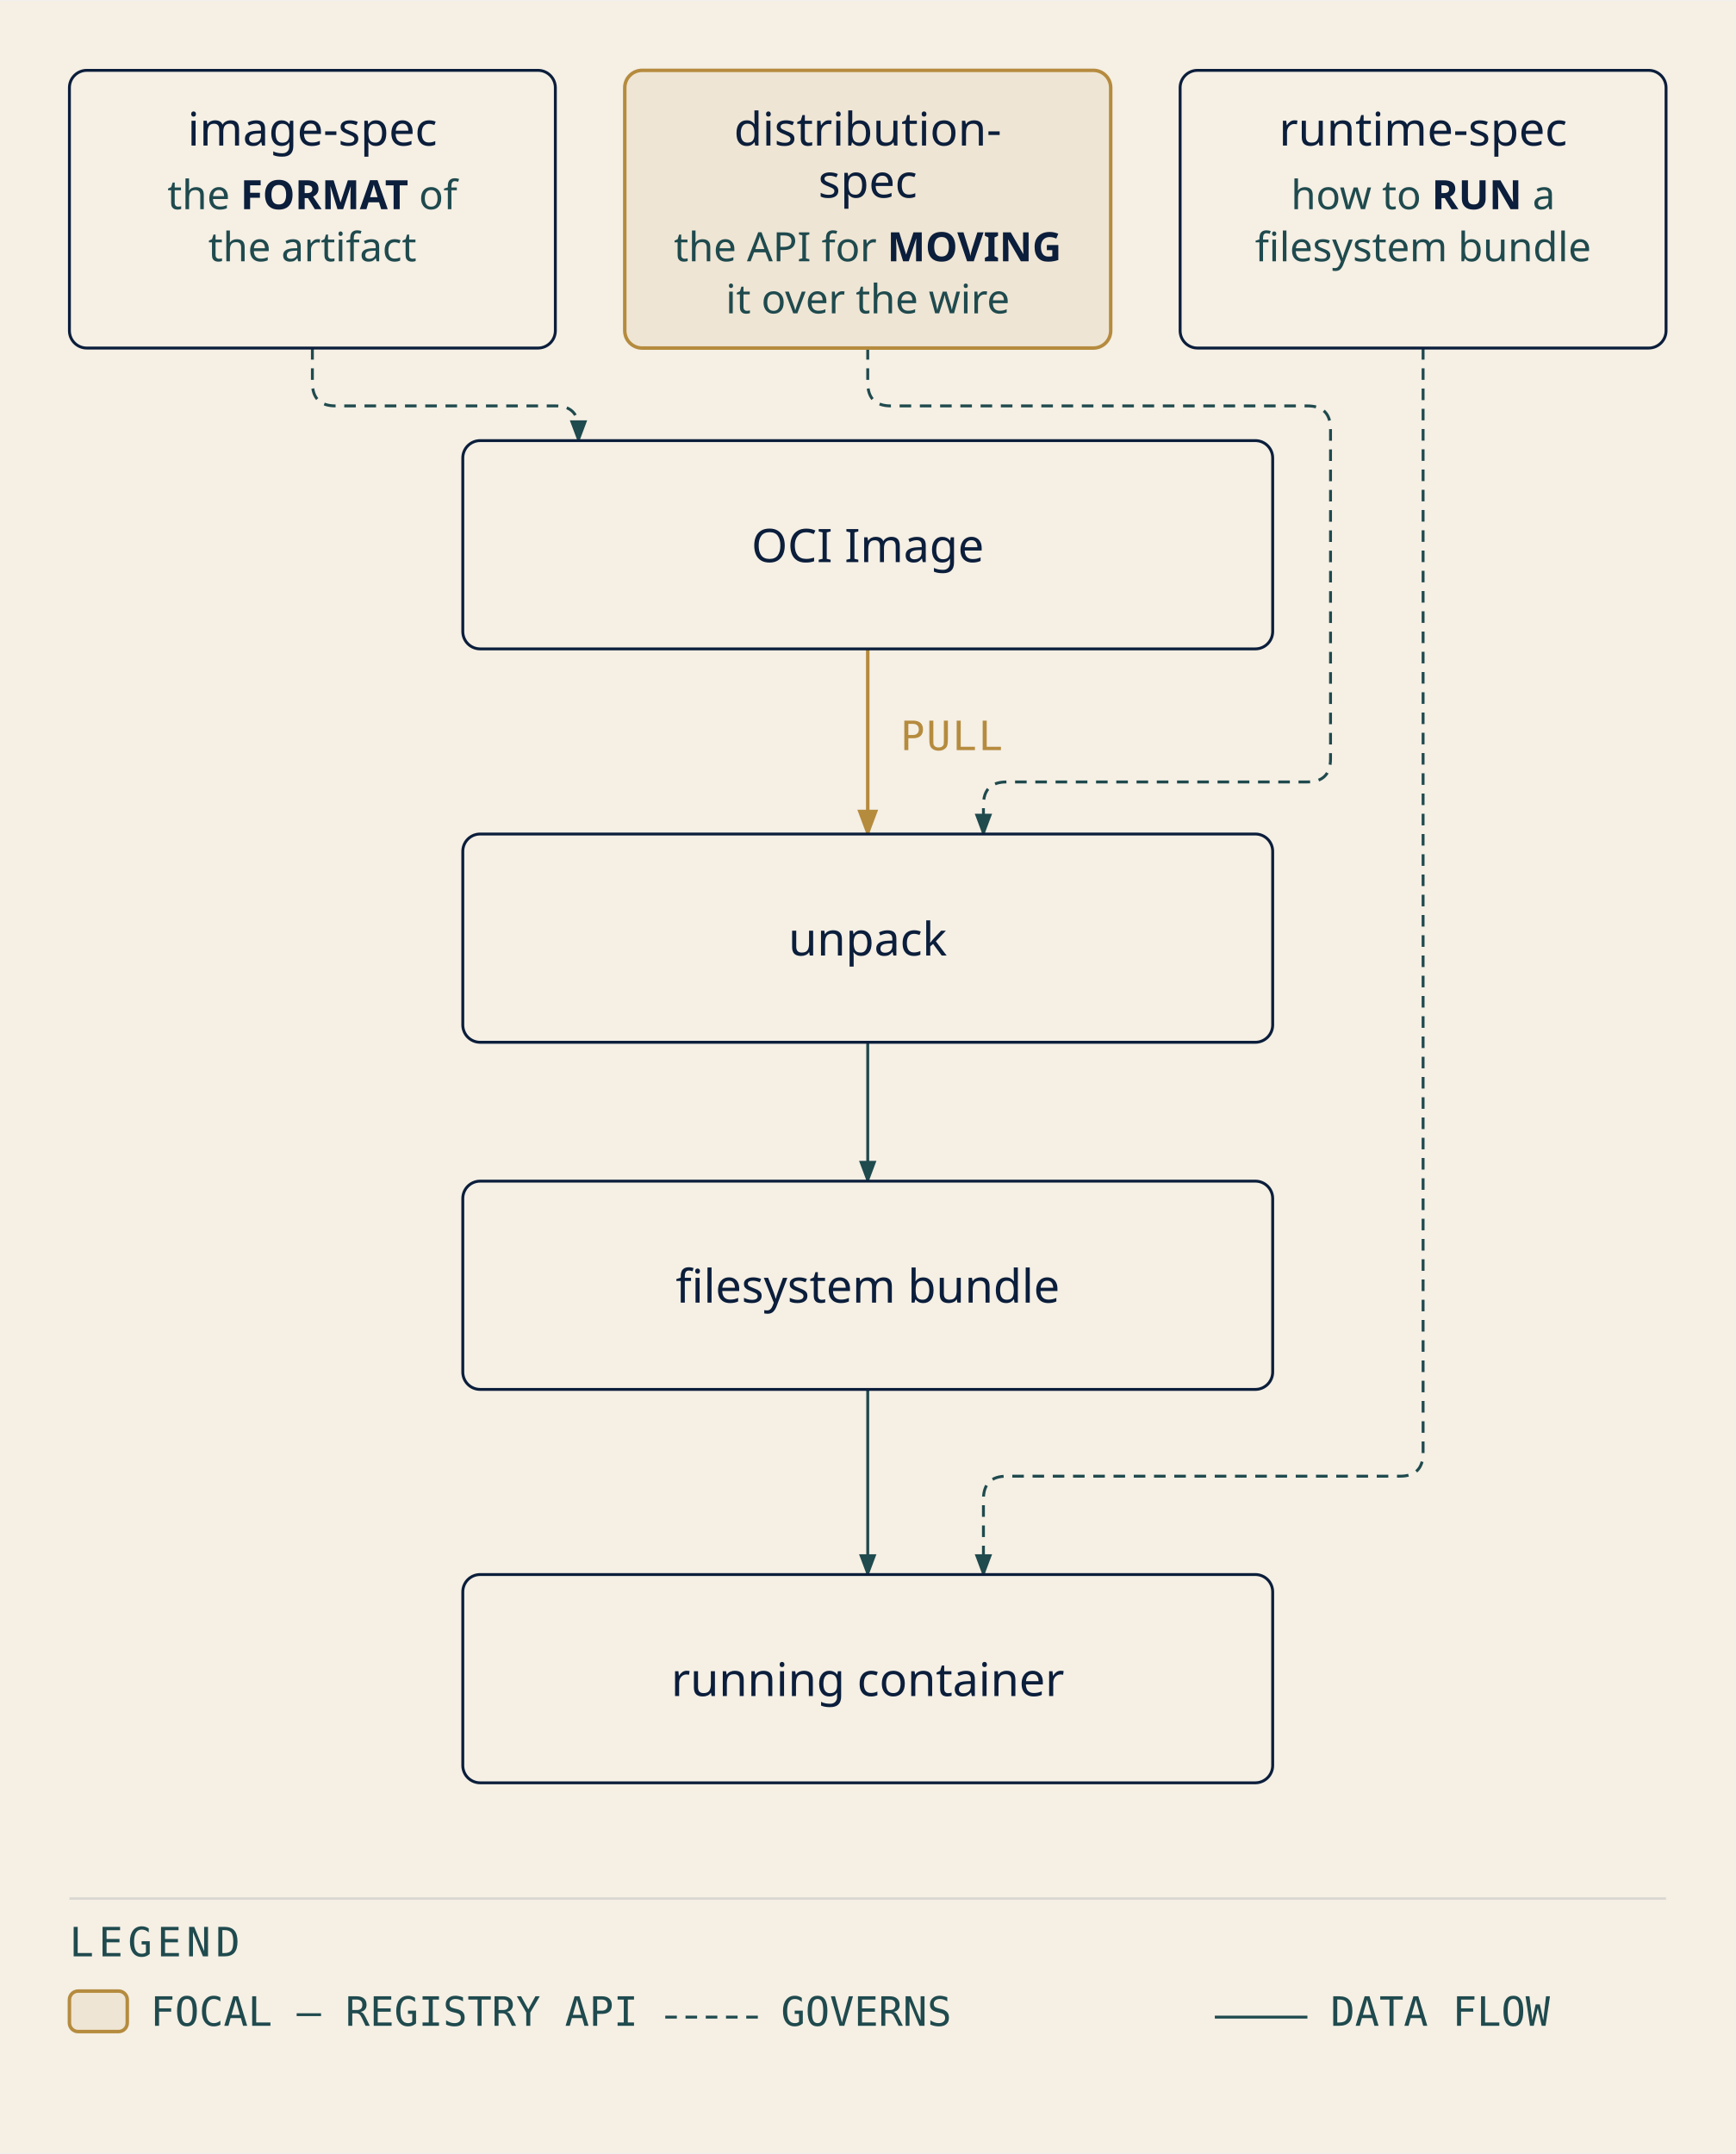
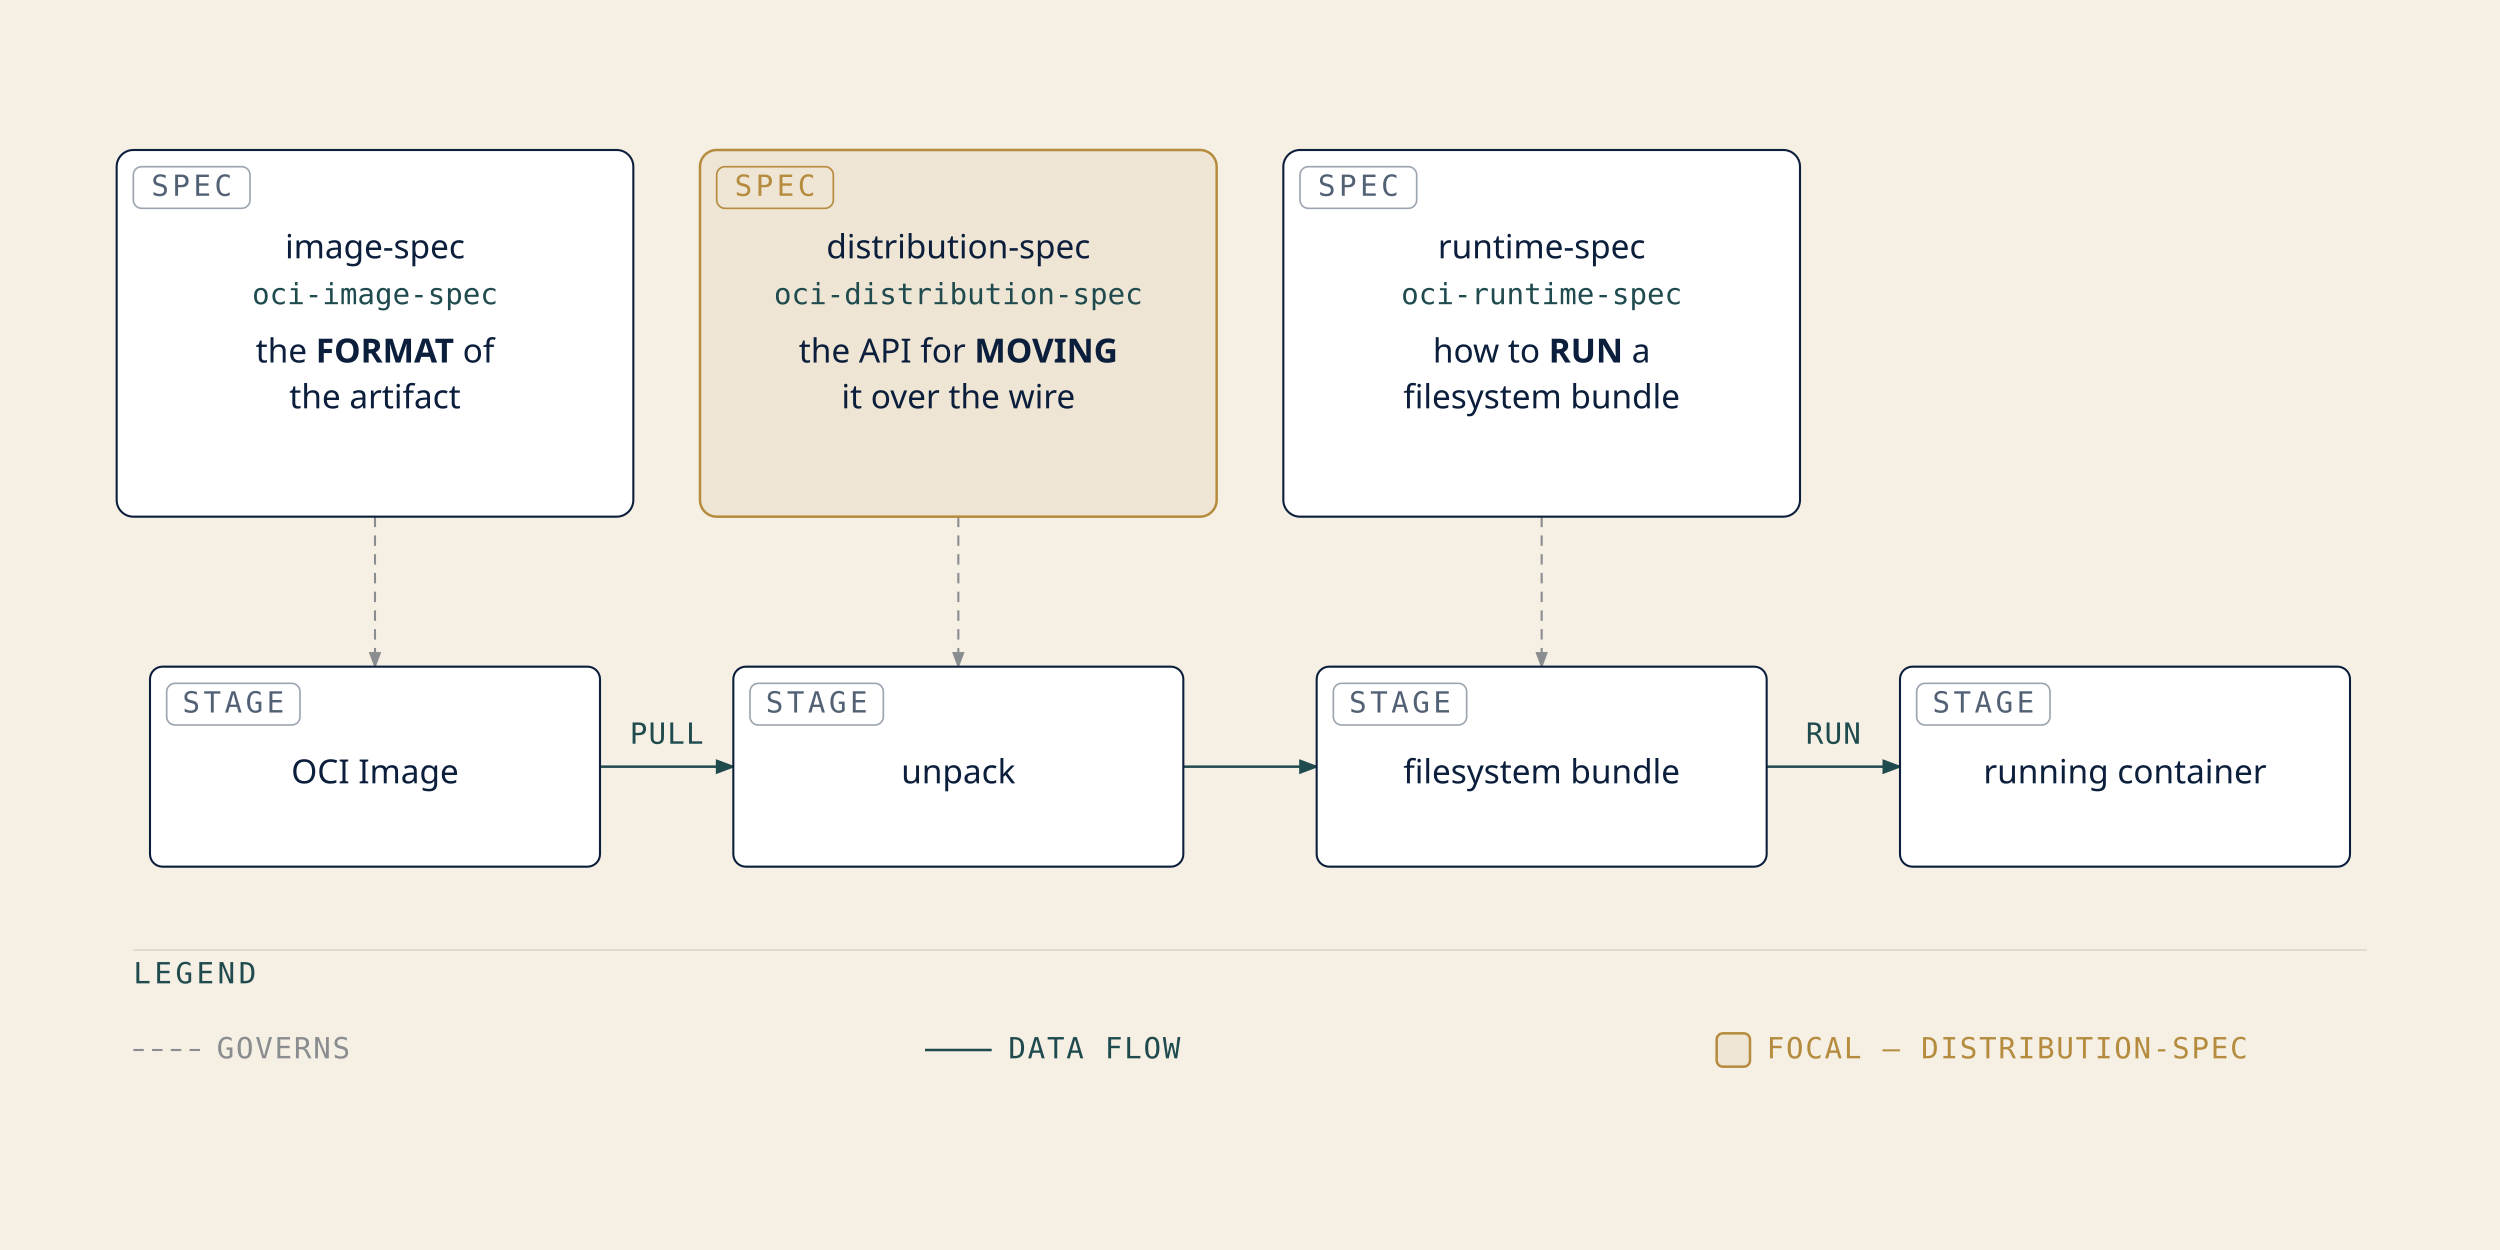
- <svg xmlns="http://www.w3.org/2000/svg" viewBox="0 0 600 744" role="img" aria-labelledby="ch02-fig03-oci-three-specs-title ch02-fig03-oci-three-specs-desc" width="560" height="695">
+ <svg xmlns="http://www.w3.org/2000/svg" viewBox="0 0 1200 600" role="img" aria-labelledby="ch02-fig03-title ch02-fig03-desc" width="1200" height="600">
  <defs>
-     <marker id="arr-muted" markerWidth="8" markerHeight="6" refX="7" refY="3" orient="auto">
+     <marker id="arrow-fog" markerWidth="8" markerHeight="6" refX="7" refY="3" orient="auto">
+       <polygon points="0 0, 8 3, 0 6" fill="#8A8D90" />
+     </marker>
+     <marker id="arrow-teal" markerWidth="8" markerHeight="6" refX="7" refY="3" orient="auto">
      <polygon points="0 0, 8 3, 0 6" fill="#1F4A4E" />
-     </marker>
-     <marker id="arr-accent" markerWidth="8" markerHeight="6" refX="7" refY="3" orient="auto">
-       <polygon points="0 0, 8 3, 0 6" fill="#B58B3E" />
    </marker>
  </defs>
  <rect width="100%" height="100%" fill="#F5EFE4" />
-   <path d="M108,120 L108,132 Q108,140 116,140 L192,140 Q200,140 200,148 L200,152" fill="none" stroke="#1F4A4E" stroke-width="1" stroke-dasharray="4,3" marker-end="url(#arr-muted)" />
-   <path d="M300,120 L300,132 Q300,140 308,140 L452,140 Q460,140 460,148 L460,262 Q460,270 452,270 L348,270 Q340,270 340,278 L340,288" fill="none" stroke="#1F4A4E" stroke-width="1" stroke-dasharray="4,3" marker-end="url(#arr-muted)" />
-   <path d="M492,120 L492,502 Q492,510 484,510 L348,510 Q340,510 340,518 L340,544" fill="none" stroke="#1F4A4E" stroke-width="1" stroke-dasharray="4,3" marker-end="url(#arr-muted)" />
-   <path d="M300,224 L300,288" fill="none" stroke="#B58B3E" stroke-width="1.2" marker-end="url(#arr-accent)" />
-   <rect x="307" y="246" width="44" height="18" rx="2" fill="#F5EFE4" />
-   <text x="329" y="259" fill="#B58B3E" font-size="14" font-family="'Fira Mono', monospace" text-anchor="middle" letter-spacing="0.04em">PULL</text>
-   <path d="M300,360 L300,408" fill="none" stroke="#1F4A4E" stroke-width="1" marker-end="url(#arr-muted)" />
-   <path d="M300,480 L300,544" fill="none" stroke="#1F4A4E" stroke-width="1" marker-end="url(#arr-muted)" />
-   <rect x="24" y="24" width="168" height="96" rx="6" fill="#F5EFE4" stroke="#0B1E3B" stroke-width="1" />
-   <text x="108" y="50" fill="#0B1E3B" font-size="16" font-weight="500" font-family="'Fira Sans', sans-serif" text-anchor="middle">image-spec</text>
-   <text x="108" y="72" fill="#1F4A4E" font-size="14" font-family="'Fira Sans', sans-serif" text-anchor="middle">the <tspan font-weight="700" fill="#0B1E3B">FORMAT</tspan> of</text>
-   <text x="108" y="90" fill="#1F4A4E" font-size="14" font-family="'Fira Sans', sans-serif" text-anchor="middle">the artifact</text>
-   <rect x="216" y="24" width="168" height="96" rx="6" fill="rgba(181,139,62,0.10)" stroke="#B58B3E" stroke-width="1.2" />
-   <text x="300" y="50" fill="#0B1E3B" font-size="16" font-weight="500" font-family="'Fira Sans', sans-serif" text-anchor="middle">distribution-</text>
-   <text x="300" y="68" fill="#0B1E3B" font-size="16" font-weight="500" font-family="'Fira Sans', sans-serif" text-anchor="middle">spec</text>
-   <text x="300" y="90" fill="#1F4A4E" font-size="14" font-family="'Fira Sans', sans-serif" text-anchor="middle">the API for <tspan font-weight="700" fill="#0B1E3B">MOVING</tspan>
+   <line x1="180" y1="248" x2="180" y2="320" stroke="#8A8D90" stroke-width="1" stroke-dasharray="5,4" marker-end="url(#arrow-fog)" />
+   <line x1="460" y1="248" x2="460" y2="320" stroke="#8A8D90" stroke-width="1" stroke-dasharray="5,4" marker-end="url(#arrow-fog)" />
+   <line x1="740" y1="248" x2="740" y2="320" stroke="#8A8D90" stroke-width="1" stroke-dasharray="5,4" marker-end="url(#arrow-fog)" />
+   <line x1="288" y1="368" x2="352" y2="368" stroke="#1F4A4E" stroke-width="1.2" marker-end="url(#arrow-teal)" />
+   <rect x="300" y="348" width="40" height="12" rx="2" fill="#F5EFE4" />
+   <text x="320" y="357" text-anchor="middle" font-family="'Fira Mono', monospace" font-size="14" letter-spacing="0.04em" fill="#1F4A4E">PULL</text>
+   <line x1="568" y1="368" x2="632" y2="368" stroke="#1F4A4E" stroke-width="1.2" marker-end="url(#arrow-teal)" />
+   <line x1="848" y1="368" x2="912" y2="368" stroke="#1F4A4E" stroke-width="1.2" marker-end="url(#arrow-teal)" />
+   <rect x="860" y="348" width="40" height="12" rx="2" fill="#F5EFE4" />
+   <text x="880" y="357" text-anchor="middle" font-family="'Fira Mono', monospace" font-size="14" letter-spacing="0.04em" fill="#1F4A4E">RUN</text>
+   <rect x="56" y="72" width="248" height="176" rx="8" fill="#ffffff" stroke="#0B1E3B" stroke-width="1" />
+   <rect x="64" y="80" width="56" height="20" rx="4" fill="transparent" stroke="rgba(11,30,59,0.4)" stroke-width="0.8" />
+   <text x="92" y="94" text-anchor="middle" font-family="'Fira Mono', monospace" font-size="14" letter-spacing="0.12em" fill="rgba(11,30,59,0.7)">SPEC</text>
+   <text x="180" y="124" text-anchor="middle" font-family="'Fira Sans', sans-serif" font-size="16" font-weight="500" fill="#0B1E3B">image-spec</text>
+   <text x="180" y="146" text-anchor="middle" font-family="'Fira Mono', monospace" font-size="14" fill="#1F4A4E">oci-image-spec</text>
+   <text x="180" y="174" text-anchor="middle" font-family="'Fira Sans', sans-serif" font-size="16" fill="#0B1E3B">the <tspan font-weight="600">FORMAT</tspan> of</text>
+   <text x="180" y="196" text-anchor="middle" font-family="'Fira Sans', sans-serif" font-size="16" fill="#0B1E3B">the artifact</text>
+   <rect x="336" y="72" width="248" height="176" rx="8" fill="rgba(181,139,62,0.10)" stroke="#B58B3E" stroke-width="1.2" />
+   <rect x="344" y="80" width="56" height="20" rx="4" fill="transparent" stroke="#B58B3E" stroke-width="0.8" />
+   <text x="372" y="94" text-anchor="middle" font-family="'Fira Mono', monospace" font-size="14" letter-spacing="0.12em" fill="#B58B3E">SPEC</text>
+   <text x="460" y="124" text-anchor="middle" font-family="'Fira Sans', sans-serif" font-size="16" font-weight="500" fill="#0B1E3B">distribution-spec</text>
+   <text x="460" y="146" text-anchor="middle" font-family="'Fira Mono', monospace" font-size="14" fill="#1F4A4E">oci-distribution-spec</text>
+   <text x="460" y="174" text-anchor="middle" font-family="'Fira Sans', sans-serif" font-size="16" fill="#0B1E3B">the API for <tspan font-weight="600">MOVING</tspan>
  </text>
-   <text x="300" y="108" fill="#1F4A4E" font-size="14" font-family="'Fira Sans', sans-serif" text-anchor="middle">it over the wire</text>
-   <rect x="408" y="24" width="168" height="96" rx="6" fill="#F5EFE4" stroke="#0B1E3B" stroke-width="1" />
-   <text x="492" y="50" fill="#0B1E3B" font-size="16" font-weight="500" font-family="'Fira Sans', sans-serif" text-anchor="middle">runtime-spec</text>
-   <text x="492" y="72" fill="#1F4A4E" font-size="14" font-family="'Fira Sans', sans-serif" text-anchor="middle">how to <tspan font-weight="700" fill="#0B1E3B">RUN</tspan> a</text>
-   <text x="492" y="90" fill="#1F4A4E" font-size="14" font-family="'Fira Sans', sans-serif" text-anchor="middle">filesystem bundle</text>
-   <rect x="160" y="152" width="280" height="72" rx="6" fill="#F5EFE4" stroke="#0B1E3B" stroke-width="1" />
-   <text x="300" y="194" fill="#0B1E3B" font-size="16" font-weight="500" font-family="'Fira Sans', sans-serif" text-anchor="middle">OCI Image</text>
-   <rect x="160" y="288" width="280" height="72" rx="6" fill="#F5EFE4" stroke="#0B1E3B" stroke-width="1" />
-   <text x="300" y="330" fill="#0B1E3B" font-size="16" font-weight="500" font-family="'Fira Sans', sans-serif" text-anchor="middle">unpack</text>
-   <rect x="160" y="408" width="280" height="72" rx="6" fill="#F5EFE4" stroke="#0B1E3B" stroke-width="1" />
-   <text x="300" y="450" fill="#0B1E3B" font-size="16" font-weight="500" font-family="'Fira Sans', sans-serif" text-anchor="middle">filesystem bundle</text>
-   <rect x="160" y="544" width="280" height="72" rx="6" fill="#F5EFE4" stroke="#0B1E3B" stroke-width="1" />
-   <text x="300" y="586" fill="#0B1E3B" font-size="16" font-weight="500" font-family="'Fira Sans', sans-serif" text-anchor="middle">running container</text>
-   <line x1="24" y1="656" x2="576" y2="656" stroke="rgba(11,30,59,0.12)" stroke-width="0.8" />
-   <text x="24" y="676" fill="#1F4A4E" font-size="14" font-weight="500" font-family="'Fira Mono', monospace" letter-spacing="0.12em">LEGEND</text>
-   <rect x="24" y="688" width="20" height="14" rx="3" fill="rgba(181,139,62,0.10)" stroke="#B58B3E" stroke-width="1.2" />
-   <text x="52" y="700" fill="#1F4A4E" font-size="14" font-family="'Fira Mono', monospace">FOCAL — REGISTRY API</text>
-   <path d="M230,697 L262,697" stroke="#1F4A4E" stroke-width="1" stroke-dasharray="4,3" />
-   <text x="270" y="700" fill="#1F4A4E" font-size="14" font-family="'Fira Mono', monospace">GOVERNS</text>
-   <path d="M420,697 L452,697" stroke="#1F4A4E" stroke-width="1" />
-   <text x="460" y="700" fill="#1F4A4E" font-size="14" font-family="'Fira Mono', monospace">DATA FLOW</text>
+   <text x="460" y="196" text-anchor="middle" font-family="'Fira Sans', sans-serif" font-size="16" fill="#0B1E3B">it over the wire</text>
+   <rect x="616" y="72" width="248" height="176" rx="8" fill="#ffffff" stroke="#0B1E3B" stroke-width="1" />
+   <rect x="624" y="80" width="56" height="20" rx="4" fill="transparent" stroke="rgba(11,30,59,0.4)" stroke-width="0.8" />
+   <text x="652" y="94" text-anchor="middle" font-family="'Fira Mono', monospace" font-size="14" letter-spacing="0.12em" fill="rgba(11,30,59,0.7)">SPEC</text>
+   <text x="740" y="124" text-anchor="middle" font-family="'Fira Sans', sans-serif" font-size="16" font-weight="500" fill="#0B1E3B">runtime-spec</text>
+   <text x="740" y="146" text-anchor="middle" font-family="'Fira Mono', monospace" font-size="14" fill="#1F4A4E">oci-runtime-spec</text>
+   <text x="740" y="174" text-anchor="middle" font-family="'Fira Sans', sans-serif" font-size="16" fill="#0B1E3B">how to <tspan font-weight="600">RUN</tspan> a</text>
+   <text x="740" y="196" text-anchor="middle" font-family="'Fira Sans', sans-serif" font-size="16" fill="#0B1E3B">filesystem bundle</text>
+   <rect x="72" y="320" width="216" height="96" rx="6" fill="#ffffff" stroke="#0B1E3B" stroke-width="1" />
+   <rect x="80" y="328" width="64" height="20" rx="4" fill="transparent" stroke="rgba(11,30,59,0.4)" stroke-width="0.8" />
+   <text x="112" y="342" text-anchor="middle" font-family="'Fira Mono', monospace" font-size="14" letter-spacing="0.12em" fill="rgba(11,30,59,0.7)">STAGE</text>
+   <text x="180" y="376" text-anchor="middle" font-family="'Fira Sans', sans-serif" font-size="16" font-weight="500" fill="#0B1E3B">OCI Image</text>
+   <rect x="352" y="320" width="216" height="96" rx="6" fill="#ffffff" stroke="#0B1E3B" stroke-width="1" />
+   <rect x="360" y="328" width="64" height="20" rx="4" fill="transparent" stroke="rgba(11,30,59,0.4)" stroke-width="0.8" />
+   <text x="392" y="342" text-anchor="middle" font-family="'Fira Mono', monospace" font-size="14" letter-spacing="0.12em" fill="rgba(11,30,59,0.7)">STAGE</text>
+   <text x="460" y="376" text-anchor="middle" font-family="'Fira Sans', sans-serif" font-size="16" font-weight="500" fill="#0B1E3B">unpack</text>
+   <rect x="632" y="320" width="216" height="96" rx="6" fill="#ffffff" stroke="#0B1E3B" stroke-width="1" />
+   <rect x="640" y="328" width="64" height="20" rx="4" fill="transparent" stroke="rgba(11,30,59,0.4)" stroke-width="0.8" />
+   <text x="672" y="342" text-anchor="middle" font-family="'Fira Mono', monospace" font-size="14" letter-spacing="0.12em" fill="rgba(11,30,59,0.7)">STAGE</text>
+   <text x="740" y="376" text-anchor="middle" font-family="'Fira Sans', sans-serif" font-size="16" font-weight="500" fill="#0B1E3B">filesystem bundle</text>
+   <rect x="912" y="320" width="216" height="96" rx="6" fill="#ffffff" stroke="#0B1E3B" stroke-width="1" />
+   <rect x="920" y="328" width="64" height="20" rx="4" fill="transparent" stroke="rgba(11,30,59,0.4)" stroke-width="0.8" />
+   <text x="952" y="342" text-anchor="middle" font-family="'Fira Mono', monospace" font-size="14" letter-spacing="0.12em" fill="rgba(11,30,59,0.7)">STAGE</text>
+   <text x="1020" y="376" text-anchor="middle" font-family="'Fira Sans', sans-serif" font-size="16" font-weight="500" fill="#0B1E3B">running container</text>
+   <line x1="64" y1="456" x2="1136" y2="456" stroke="rgba(11,30,59,0.12)" stroke-width="0.8" />
+   <text x="64" y="472" font-family="'Fira Mono', monospace" font-size="14" letter-spacing="0.12em" fill="#1F4A4E">LEGEND</text>
+   <line x1="64" y1="504" x2="96" y2="504" stroke="#8A8D90" stroke-width="1" stroke-dasharray="5,4" />
+   <text x="104" y="508" font-family="'Fira Mono', monospace" font-size="14" letter-spacing="0.06em" fill="#8A8D90">GOVERNS</text>
+   <line x1="444" y1="504" x2="476" y2="504" stroke="#1F4A4E" stroke-width="1.2" />
+   <text x="484" y="508" font-family="'Fira Mono', monospace" font-size="14" letter-spacing="0.06em" fill="#1F4A4E">DATA FLOW</text>
+   <rect x="824" y="496" width="16" height="16" rx="3" fill="rgba(181,139,62,0.10)" stroke="#B58B3E" stroke-width="1.2" />
+   <text x="848" y="508" font-family="'Fira Mono', monospace" font-size="14" letter-spacing="0.06em" fill="#B58B3E">FOCAL — DISTRIBUTION-SPEC</text>
</svg>
